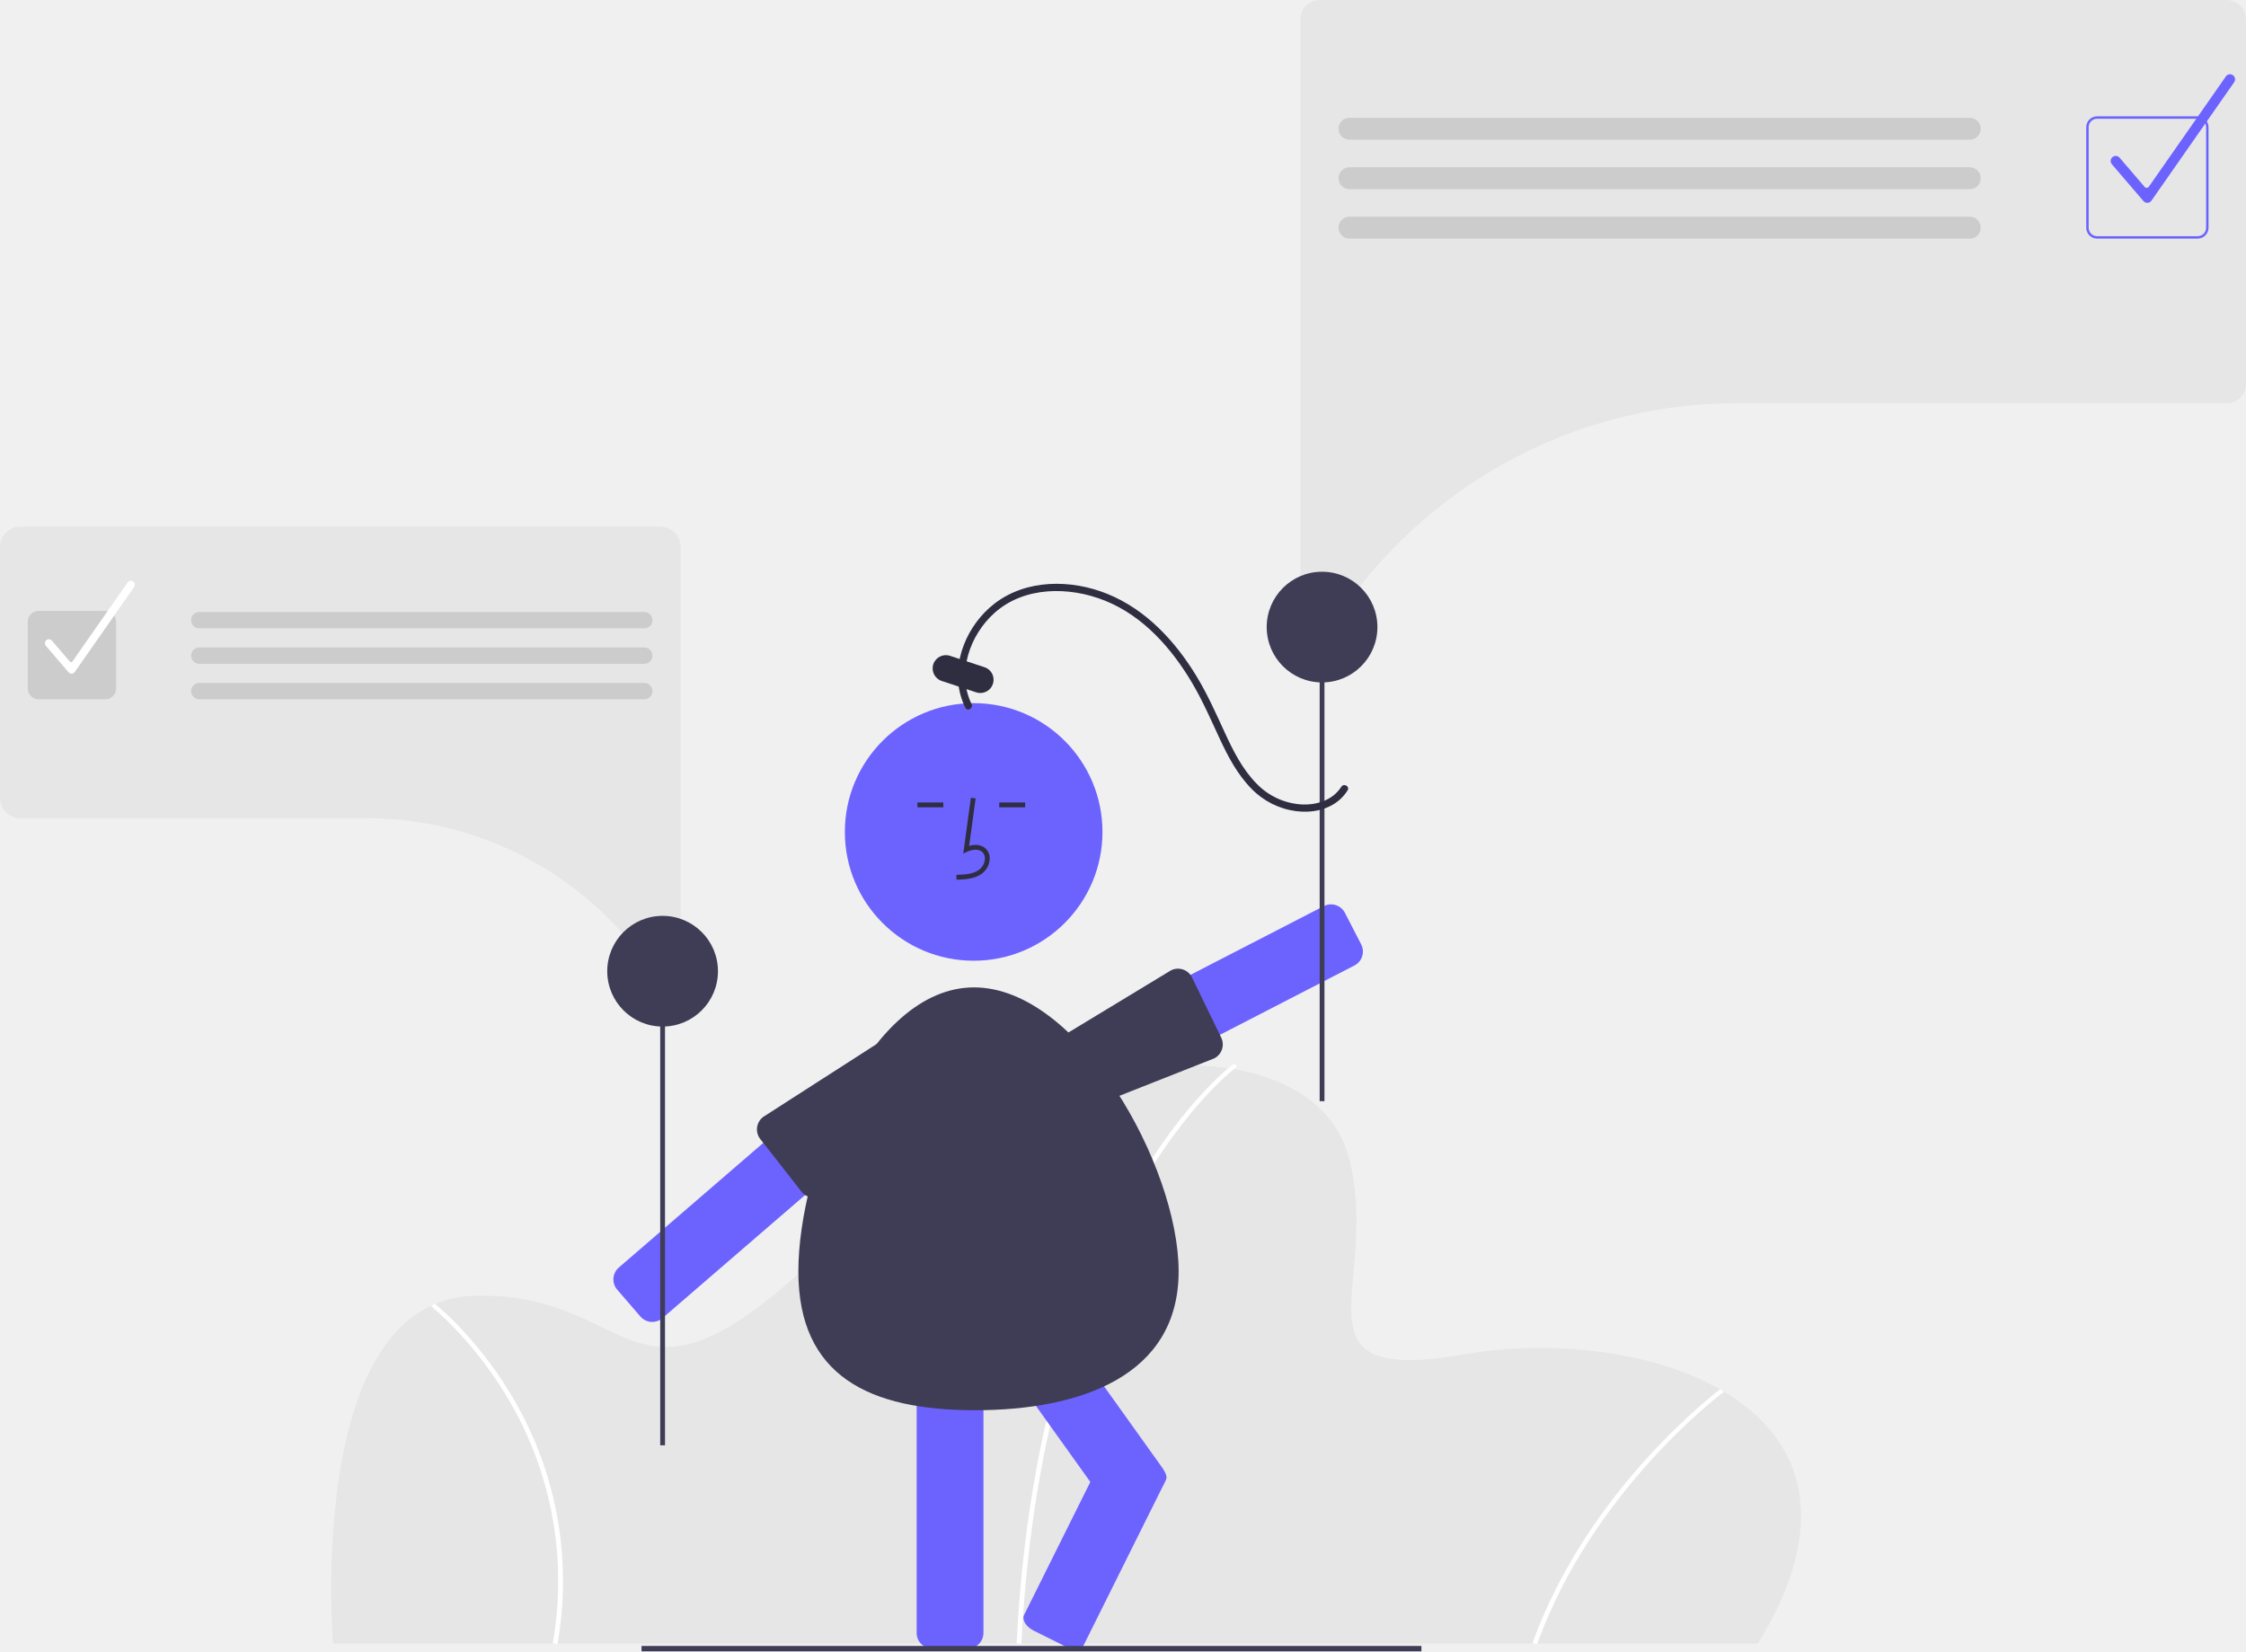
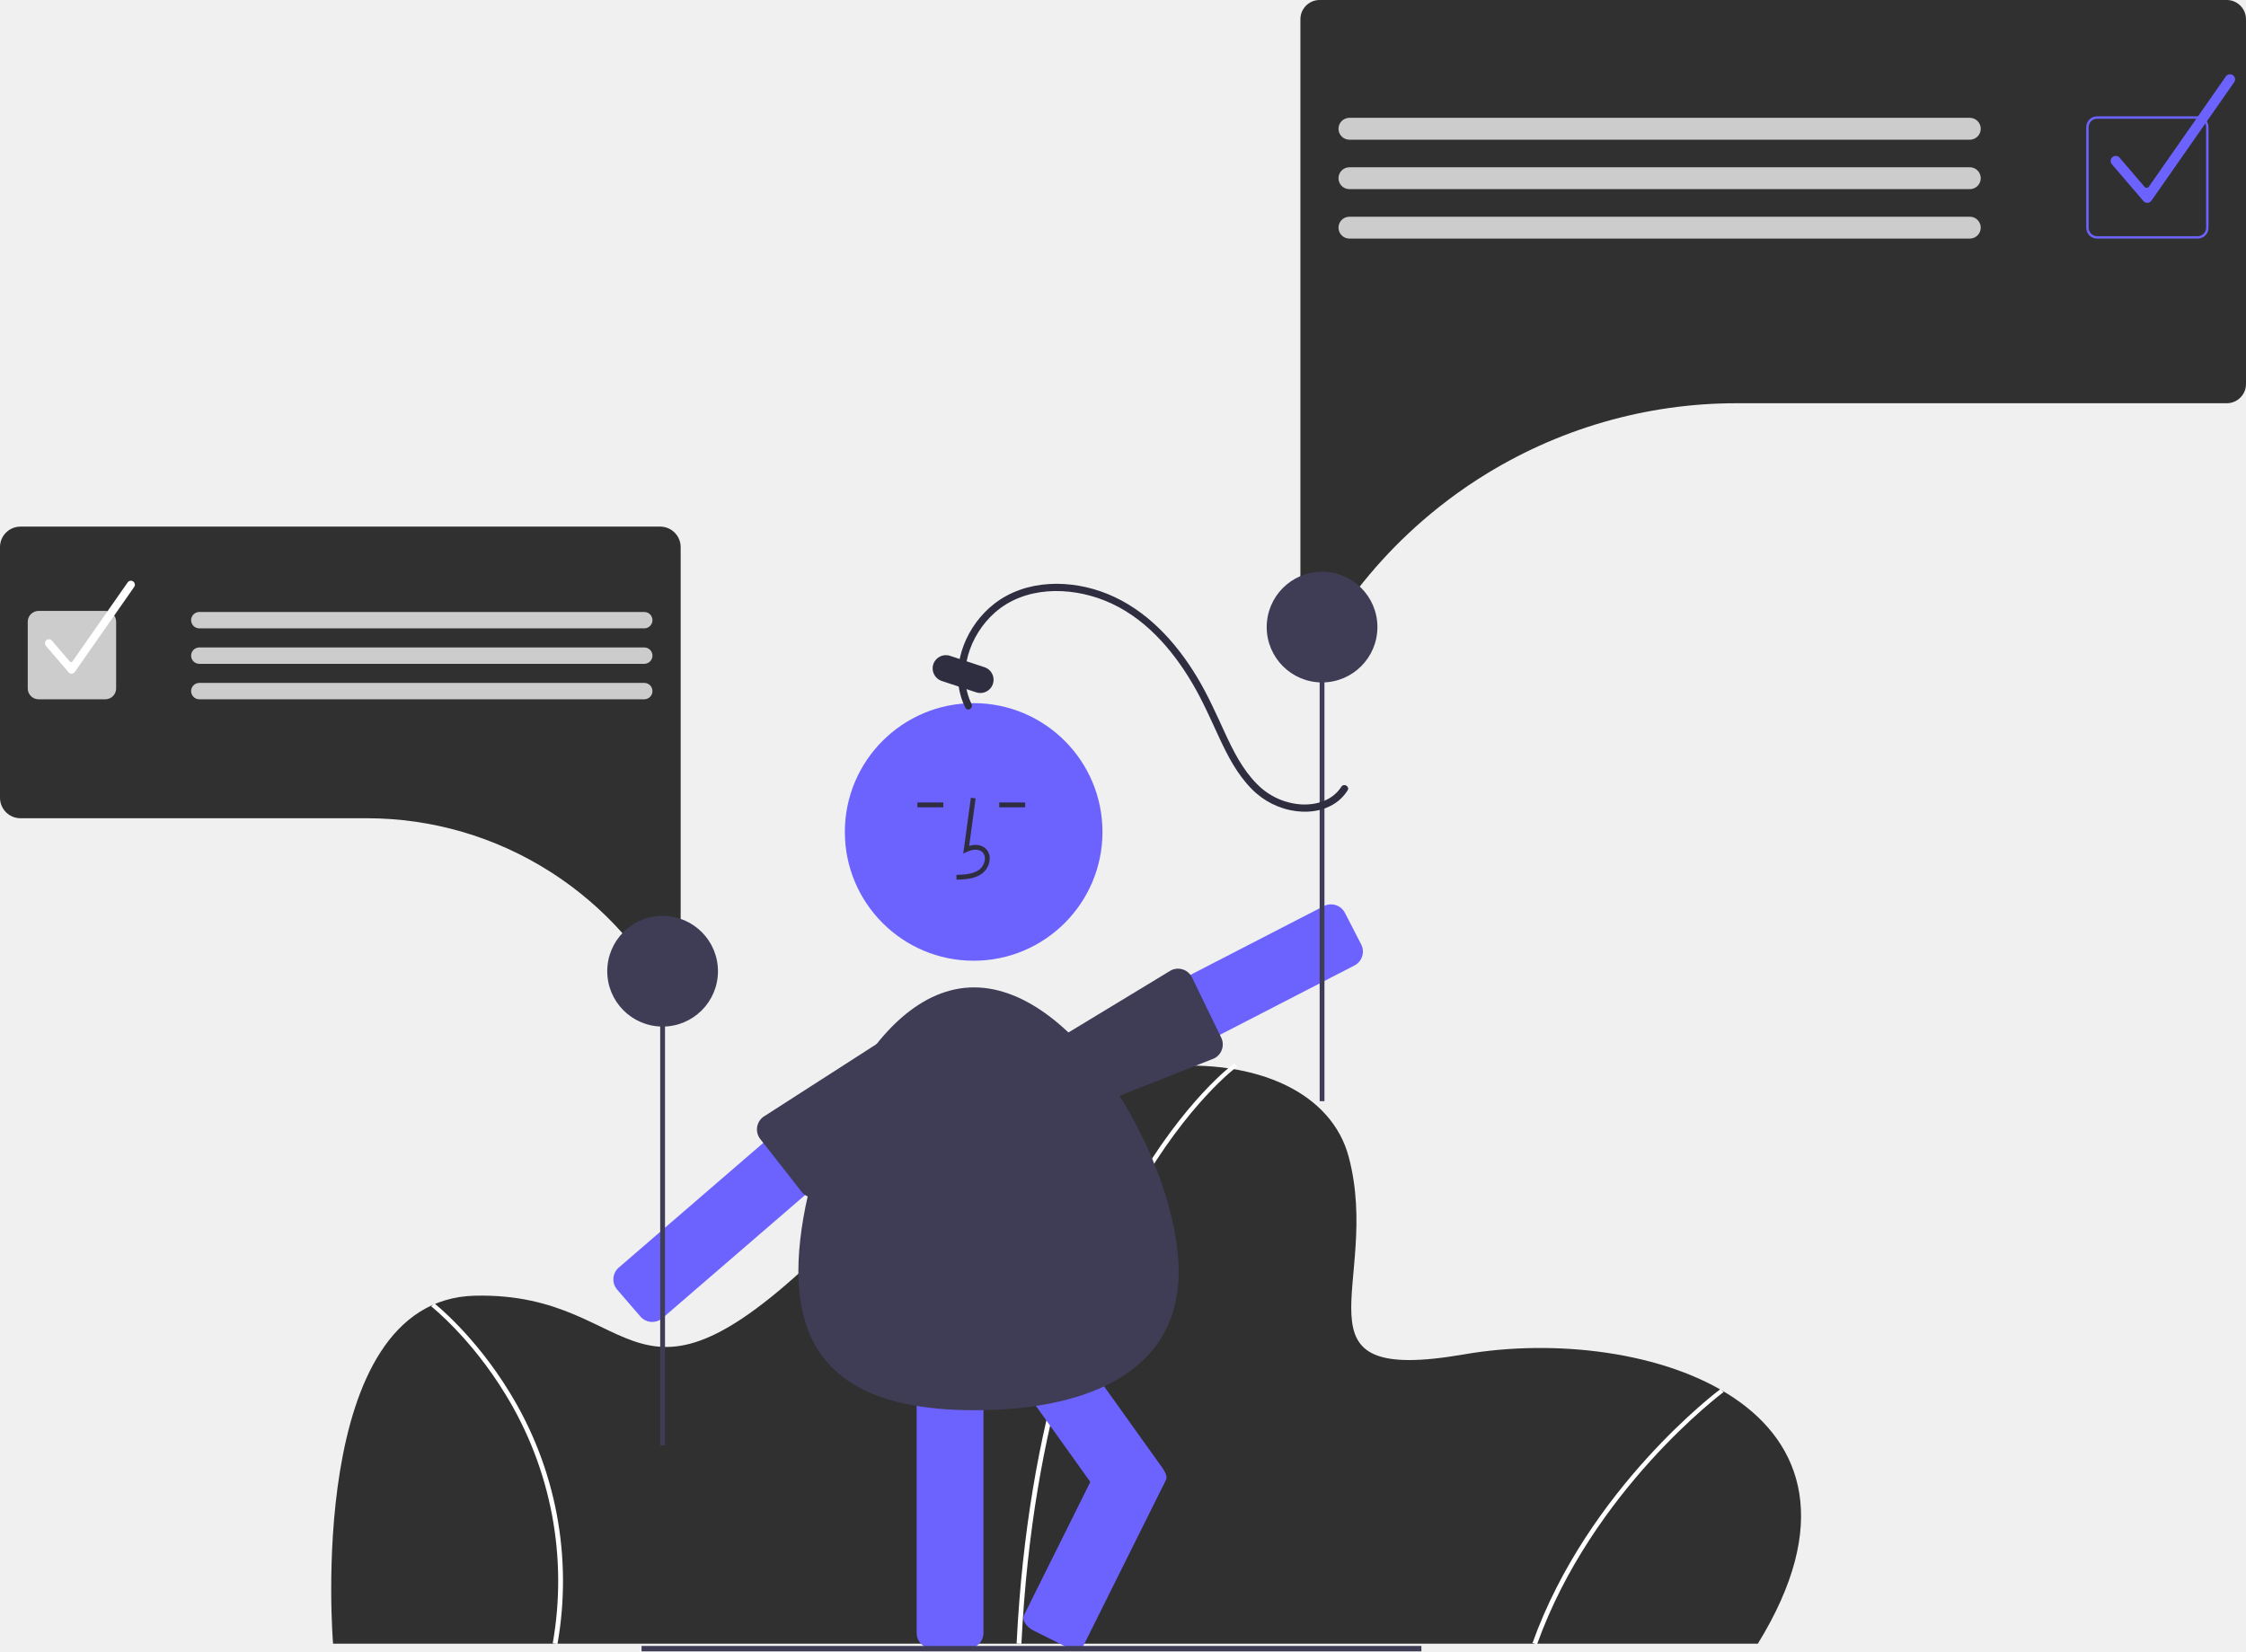
<svg xmlns="http://www.w3.org/2000/svg" id="f3f3bb53-0d5a-4802-9841-c6fb61a45740" data-name="Layer 1" width="933.205" height="686.191" viewBox="0 0 933.205 686.191">
-   <path d="M863.785,789.904h-592s-12-142.967,59-144.592,63,63.361,152-25.994,197-84.481,211-31.68-27,95.041,48,82.044S924.785,690.802,863.785,789.904Z" transform="translate(-133.3975 -106.9044)" fill="#e6e6e6" />
+   <path d="M863.785,789.904h-592s-12-142.967,59-144.592,63,63.361,152-25.994,197-84.481,211-31.68-27,95.041,48,82.044S924.785,690.802,863.785,789.904Z" transform="translate(-133.3975 -106.9044)" fill="#303030" />
  <path d="M557.792,789.937l-1.998-.065c4.66-94.129,28.928-154.607,48.466-188.766,21.214-37.091,41.656-52.106,41.86-52.253l1.329,1.214c-.201.146-20.405,15.012-41.449,51.852C586.571,635.933,562.435,696.163,557.792,789.937Z" transform="translate(-133.3975 -106.9044)" fill="#fff" />
  <path d="M772.052,790.131l-1.92-.454c23.119-64.46,77.562-105.158,78.109-105.562l1.344,1.203C849.042,685.719,795.007,726.129,772.052,790.131Z" transform="translate(-133.3975 -106.9044)" fill="#fff" />
  <path d="M365.028,790.016l-1.981-.224A148.368,148.368,0,0,0,343.454,686.37c-14.366-23.622-30.757-36.524-30.921-36.652l1.384-1.172c.167.129,16.811,13.229,31.33,37.105A149.73,149.73,0,0,1,365.028,790.016Z" transform="translate(-133.3975 -106.9044)" fill="#fff" />
  <path d="M492.804,553.924l9.643,11.174a6.508,6.508,0,0,1-.674,9.168l-93.13,80.369a6.508,6.508,0,0,1-9.168-.674l-9.643-11.174a6.508,6.508,0,0,1,.674-9.168L483.637,553.25A6.508,6.508,0,0,1,492.804,553.924Z" transform="translate(-133.3975 -106.9044)" fill="#6c63ff" />
  <path d="M578.076,561.666l-6.763-13.118a6.508,6.508,0,0,1,2.799-8.756l109.337-56.371a6.508,6.508,0,0,1,8.756,2.799l6.763,13.118a6.508,6.508,0,0,1-2.799,8.756L586.832,564.465A6.508,6.508,0,0,1,578.076,561.666Z" transform="translate(-133.3975 -106.9044)" fill="#6c63ff" />
  <path d="M569.089,546.62c.547-1.648,1.211-6.582,2.763-7.361l48.078-29.139a6.499,6.499,0,0,1,8.725,2.893l12.115,24.973-0.0 0a6.506,6.506,0,0,1-2.892,8.725L584.797,567.665a6.509,6.509,0,0,1-8.726-2.893L569.45,551.582a6.448,6.448,0,0,1-.504-4.466C568.987,546.95,569.034,546.784,569.089,546.62Z" transform="translate(-133.3975 -106.9044)" fill="#3f3d56" />
  <rect x="548.31" y="260.573" width="2" height="197" fill="#3f3d56" />
-   <path d="M673.708,114.904V360.106a7.999,7.999,0,0,0,14.708,4.35,200.18,200.18,0,0,1,41.979-46.14c.489-.401.987-.794,1.484-1.179q7.412-5.848,15.377-10.981c.345-.217.69-.441,1.035-.65a198.475,198.475,0,0,1,106.909-31.043h203.403a8,8,0,0,0,8-8V114.904a8,8,0,0,0-8-8H681.708A8,8,0,0,0,673.708,114.904Z" transform="translate(-133.3975 -106.9044)" fill="#e6e6e6" />
+   <path d="M673.708,114.904V360.106a7.999,7.999,0,0,0,14.708,4.35,200.18,200.18,0,0,1,41.979-46.14c.489-.401.987-.794,1.484-1.179q7.412-5.848,15.377-10.981c.345-.217.69-.441,1.035-.65a198.475,198.475,0,0,1,106.909-31.043h203.403a8,8,0,0,0,8-8V114.904a8,8,0,0,0-8-8H681.708A8,8,0,0,0,673.708,114.904Z" transform="translate(-133.3975 -106.9044)" fill="#303030" />
  <path d="M951.845,164.958H694.083a4.547,4.547,0,0,1,0-9.094h257.763a4.547,4.547,0,1,1,0,9.094Z" transform="translate(-133.3975 -106.9044)" fill="#ccc" />
  <path d="M951.845,185.505H694.083a4.547,4.547,0,0,1,0-9.095h257.763a4.547,4.547,0,1,1,0,9.095Z" transform="translate(-133.3975 -106.9044)" fill="#ccc" />
  <path d="M951.845,206.051H694.083a4.547,4.547,0,0,1,0-9.094h257.763a4.547,4.547,0,1,1,0,9.094Z" transform="translate(-133.3975 -106.9044)" fill="#ccc" />
  <path d="M1046.53,206.051h-41.809a4.505,4.505,0,0,1-4.5-4.5V159.742a4.505,4.505,0,0,1,4.5-4.5h41.809a4.505,4.505,0,0,1,4.5,4.5v41.809A4.505,4.505,0,0,1,1046.53,206.051Zm-41.809-49.809a3.504,3.504,0,0,0-3.5,3.5v41.809a3.504,3.504,0,0,0,3.5,3.5h41.809a3.504,3.504,0,0,0,3.5-3.5V159.742a3.504,3.504,0,0,0-3.5-3.5Z" transform="translate(-133.3975 -106.9044)" fill="#6c63ff" />
  <path d="M1025.584,191.189a2.085,2.085,0,0,1-1.594-.734l-13.131-15.315a2.104,2.104,0,0,1,3.195-2.738l10.436,12.171a1.082,1.082,0,0,0,.892.384,1.097,1.097,0,0,0,.85-.471l32.006-45.825a2.103,2.103,0,1,1,3.449,2.408l-34.375,49.222a2.092,2.092,0,0,1-1.621.897C1025.655,191.188,1025.619,191.189,1025.584,191.189Z" transform="translate(-133.3975 -106.9044)" fill="#6c63ff" />
  <circle cx="549.31" cy="260.573" r="23" fill="#3f3d56" />
  <rect x="274.31" y="403.573" width="2" height="197" fill="#3f3d56" />
-   <path d="M407.631,509.128a8.327,8.327,0,0,1-6.772-3.497,143.188,143.188,0,0,0-26.125-27.374q-.527-.431-1.058-.84c-3.521-2.778-7.219-5.419-10.994-7.852l-.263-.166c-.156-.1-.312-.198-.468-.293a141.623,141.623,0,0,0-76.185-22.193H141.898a8.51,8.51,0,0,1-8.5-8.5V334.23a8.51,8.51,0,0,1,8.5-8.5H407.708a8.51,8.51,0,0,1,8.5,8.5v166.376a8.383,8.383,0,0,1-5.879,8.089A8.712,8.712,0,0,1,407.631,509.128Z" transform="translate(-133.3975 -106.9044)" fill="#e6e6e6" />
+   <path d="M407.631,509.128a8.327,8.327,0,0,1-6.772-3.497,143.188,143.188,0,0,0-26.125-27.374q-.527-.431-1.058-.84c-3.521-2.778-7.219-5.419-10.994-7.852l-.263-.166c-.156-.1-.312-.198-.468-.293a141.623,141.623,0,0,0-76.185-22.193H141.898a8.51,8.51,0,0,1-8.5-8.5V334.23a8.51,8.51,0,0,1,8.5-8.5H407.708a8.51,8.51,0,0,1,8.5,8.5v166.376a8.383,8.383,0,0,1-5.879,8.089A8.712,8.712,0,0,1,407.631,509.128Z" transform="translate(-133.3975 -106.9044)" fill="#303030" />
  <path d="M401.093,368.011H216.209a3.403,3.403,0,1,1,0-6.806H401.093a3.403,3.403,0,1,1,0,6.806Z" transform="translate(-133.3975 -106.9044)" fill="#ccc" />
  <path d="M401.093,382.748H216.209a3.403,3.403,0,0,1,0-6.806H401.093a3.403,3.403,0,1,1,0,6.806Z" transform="translate(-133.3975 -106.9044)" fill="#ccc" />
  <path d="M401.093,397.485H216.209a3.403,3.403,0,1,1,0-6.806H401.093a3.403,3.403,0,1,1,0,6.806Z" transform="translate(-133.3975 -106.9044)" fill="#ccc" />
  <path d="M177.152,397.485H149.426a4.505,4.505,0,0,1-4.5-4.5V365.259a4.505,4.505,0,0,1,4.5-4.5H177.152a4.505,4.505,0,0,1,4.5,4.5v27.727A4.505,4.505,0,0,1,177.152,397.485Z" transform="translate(-133.3975 -106.9044)" fill="#ccc" />
  <path d="M163.128,386.825a1.639,1.639,0,0,1-1.251-.577l-9.416-10.984a1.653,1.653,0,0,1,.178-2.327,1.651,1.651,0,0,1,2.328.179l7.484,8.729a.686.686,0,0,0,.525.227.65.65,0,0,0,.502-.277l22.956-32.869a1.651,1.651,0,1,1,2.707,1.891l-24.656,35.304a1.64,1.64,0,0,1-1.272.703Q163.17,386.825,163.128,386.825Z" transform="translate(-133.3975 -106.9044)" fill="#fff" />
  <circle cx="275.31" cy="403.573" r="23" fill="#3f3d56" />
  <circle cx="404.555" cy="345.699" r="53.519" fill="#6c63ff" />
  <path d="M535.52,791.949H520.76a6.508,6.508,0,0,1-6.5-6.5V662.436a6.508,6.508,0,0,1,6.5-6.5h14.759a6.508,6.508,0,0,1,6.5,6.5V785.449A6.508,6.508,0,0,1,535.52,791.949Z" transform="translate(-133.3975 -106.9044)" fill="#6c63ff" />
  <path d="M614.89,725.971l-12.006,8.585a6.508,6.508,0,0,1-9.068-1.507l-71.548-100.066a6.508,6.508,0,0,1,1.507-9.068l12.006-8.585a6.508,6.508,0,0,1,9.068,1.507l71.548,100.066A6.508,6.508,0,0,1,614.89,725.971Z" transform="translate(-133.3975 -106.9044)" fill="#6c63ff" />
  <path d="M576.126,791.086l-13.213-6.578c-3.208-1.597-5.012-4.518-4.019-6.511l34.053-68.399c.992-1.993,4.41-2.315,7.618-.717l13.213,6.578c3.208,1.597,5.012,4.518,4.019,6.511l-34.053,68.399C582.752,792.361,579.335,792.683,576.126,791.086Z" transform="translate(-133.3975 -106.9044)" fill="#6c63ff" />
  <path d="M623.116,635.2c0,43.63-41.041,57.704-84.672,57.704s-73.328-14.074-73.328-57.704,29.37-118,73-118S623.116,591.57,623.116,635.2Z" transform="translate(-133.3975 -106.9044)" fill="#3f3d56" />
  <path d="M506.099,541.492a6.449,6.449,0,0,1,3.791,2.414l8.942,11.741A6.509,6.509,0,0,1,517.6,564.757l-42.137,38.485a6.506,6.506,0,0,1-9.109-1.233l-0-0-17.115-21.852a6.499,6.499,0,0,1,1.233-9.109l47.292-30.396c1.381-1.052,6.106.518,7.827.751C505.763,541.425,505.932,541.456,506.099,541.492Z" transform="translate(-133.3975 -106.9044)" fill="#3f3d56" />
  <path d="M537.087,399.478c-6.309-12.949-.717-28.772,9.567-37.925,12.42-11.053,30.952-10.989,45.697-5.12,16.012,6.373,27.92,19.904,36.482,34.45,4.316,7.333,7.687,15.096,11.264,22.799,3.504,7.546,7.455,15.081,13.363,21.051a31.442,31.442,0,0,0,18.473,9.236c6.446.823,13.391-.483,18.319-4.948a18.238,18.238,0,0,0,3.061-3.678c1.047-1.629-1.549-3.135-2.59-1.514-3.59,5.588-10.195,7.679-16.575,7.344a28.237,28.237,0,0,1-18.566-8.562c-5.961-6.023-9.81-13.736-13.315-21.353-3.61-7.846-7.101-15.708-11.574-23.116-8.86-14.672-21.02-27.903-37.172-34.452-15.061-6.108-33.755-6.21-47.038,4.125-11.156,8.68-17.877,24.21-13.925,38.173a30.287,30.287,0,0,0,1.939,5.005c.845,1.735,3.433.216,2.59-1.514Z" transform="translate(-133.3975 -106.9044)" fill="#2f2e41" />
  <path d="M538.92,394.568l-14.244-4.703a5.499,5.499,0,1,1,3.449-10.444l14.244,4.703a5.5,5.5,0,1,1-3.449,10.444Z" transform="translate(-133.3975 -106.9044)" fill="#2f2e41" />
  <path d="M530.828,472.44l-.056-2c3.721-.104,7.001-.337,9.466-2.138a6.148,6.148,0,0,0,2.381-4.528,3.514,3.514,0,0,0-1.153-2.895c-1.636-1.382-4.269-.935-6.188-.055l-1.655.759,3.173-23.19,1.981.271-2.699,19.727c2.607-.767,5.023-.437,6.678.961a5.471,5.471,0,0,1,1.86,4.492,8.133,8.133,0,0,1-3.2,6.073C538.251,472.232,534.135,472.347,530.828,472.44Z" transform="translate(-133.3975 -106.9044)" fill="#2f2e41" />
  <rect x="415.18" y="333.461" width="10.771" height="2" fill="#2f2e41" />
  <rect x="381.18" y="333.461" width="10.771" height="2" fill="#2f2e41" />
  <rect x="266.558" y="683.951" width="324.033" height="2.241" fill="#3f3d56" />
</svg>
